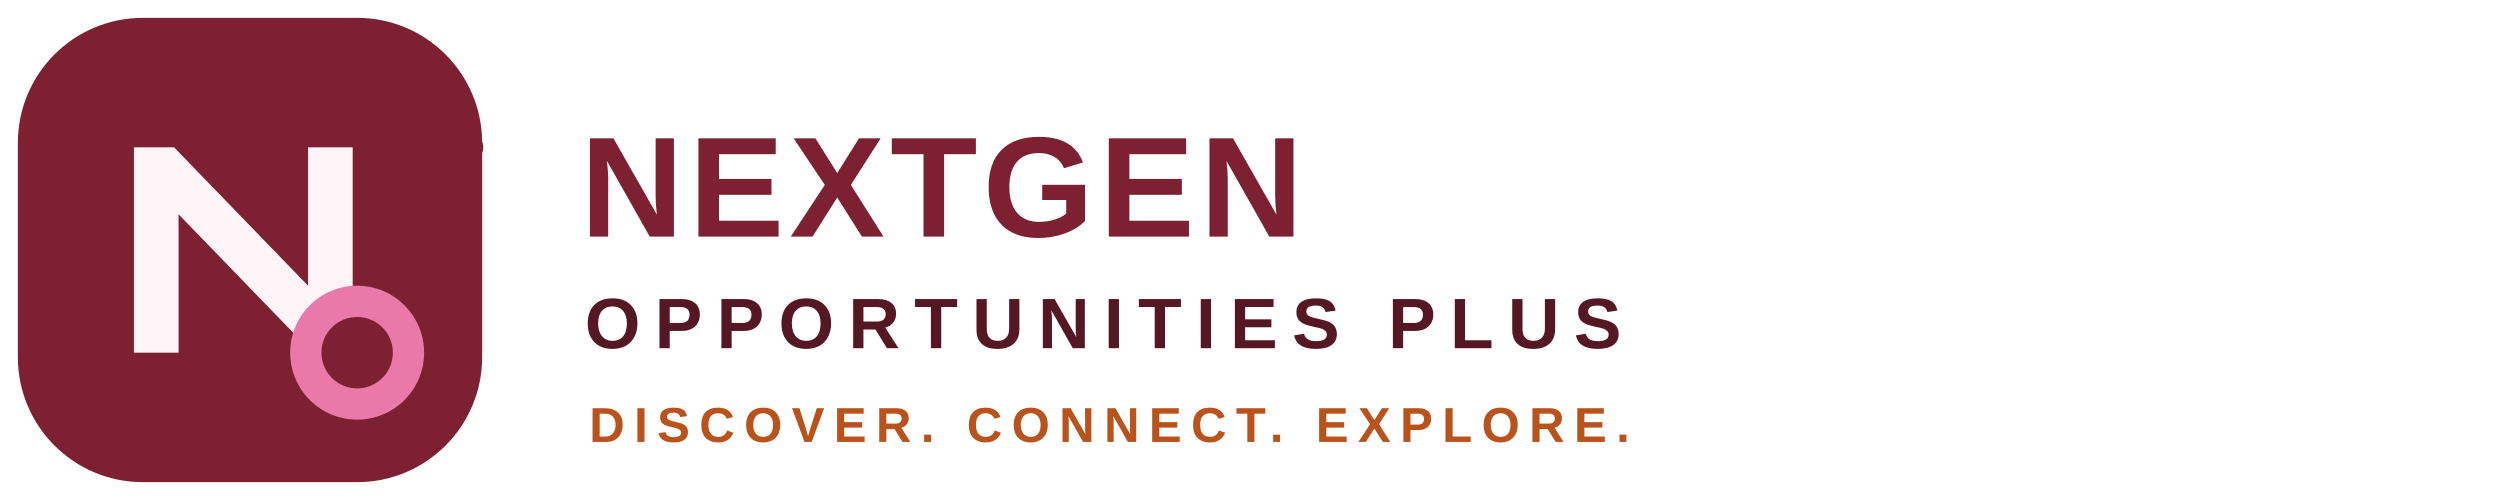
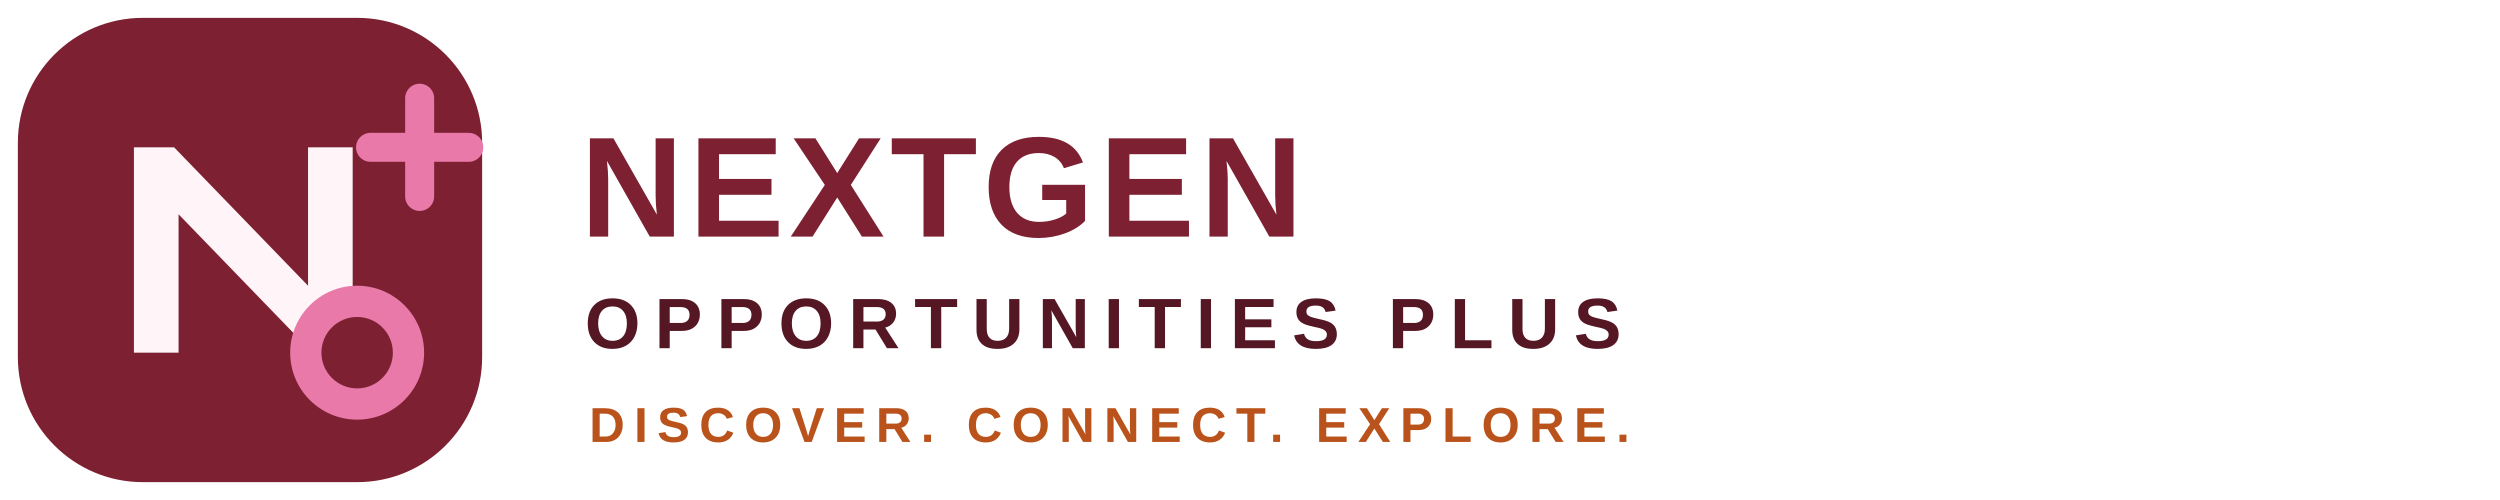
<svg xmlns="http://www.w3.org/2000/svg" viewBox="0 0 560 112" role="img" aria-labelledby="title desc">
  <rect x="4" y="4" width="104" height="104" rx="28" fill="#7d2031" />
  <path d="M30 79V33h9l30 31V33h10v46h-9L40 48v31z" fill="#fff4f8" />
  <circle cx="80" cy="79" r="15" fill="#e879a8" />
  <path d="M72 79a8 8 0 1 0 16 0 8 8 0 0 0-16 0" fill="#7d2031" />
-   <path d="M94 22v22m-11-11h22" fill="none" stroke="#7d2031" stroke-width="6.5" stroke-linecap="round" />
+   <path d="M94 22v22m-11-11h22" fill="none" stroke="#e879a8" stroke-width="6.5" stroke-linecap="round" />
  <text x="130" y="53" fill="#7d2031" font-family="Arial, Helvetica, sans-serif" font-size="32" font-weight="800" letter-spacing="1.2">NEXTGEN</text>
  <text x="131" y="78" fill="#551724" font-family="Arial, Helvetica, sans-serif" font-size="16" font-weight="700" letter-spacing="3.2">OPPORTUNITIES PLUS</text>
  <text x="132" y="99" fill="#b9531b" font-family="Arial, Helvetica, sans-serif" font-size="11" font-weight="700" letter-spacing="2.1">DISCOVER. CONNECT. EXPLORE.</text>
</svg>
